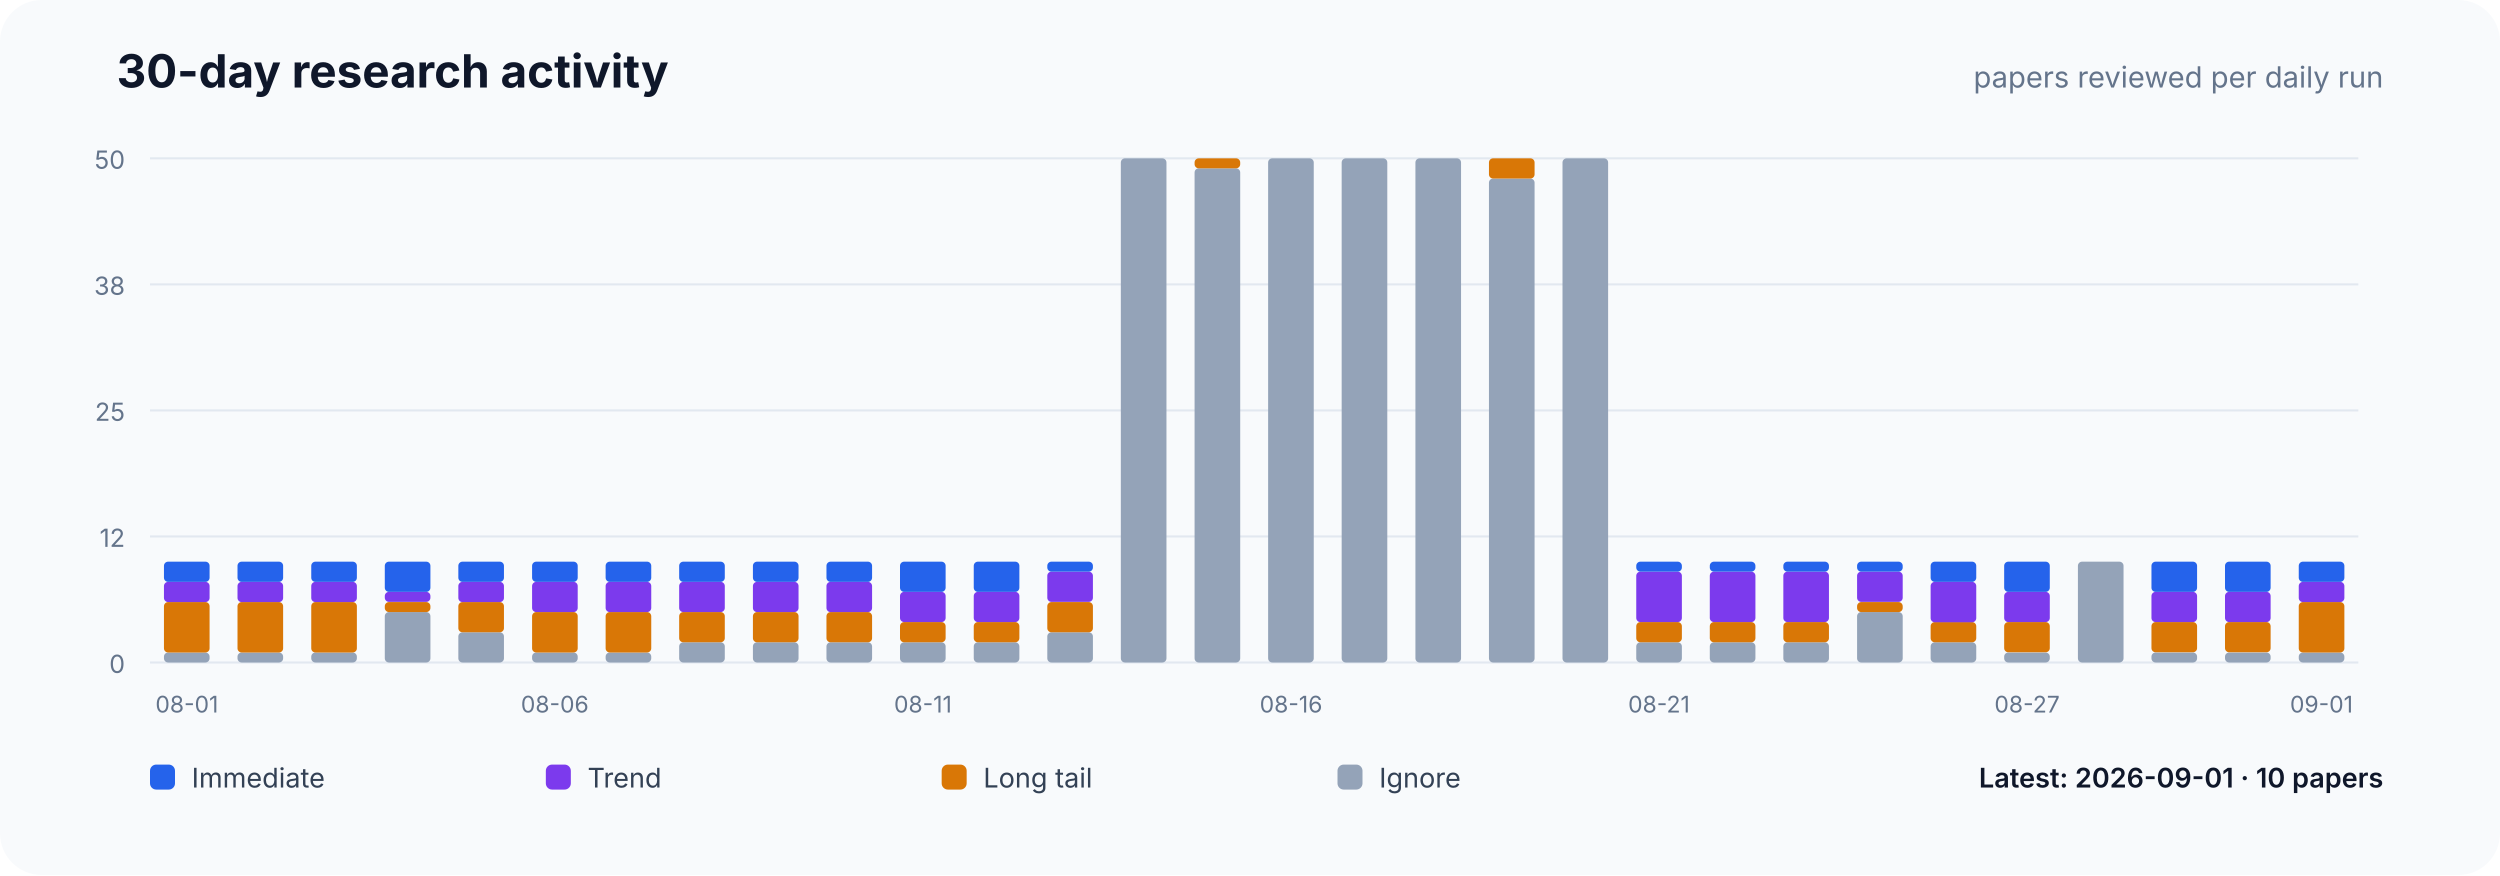
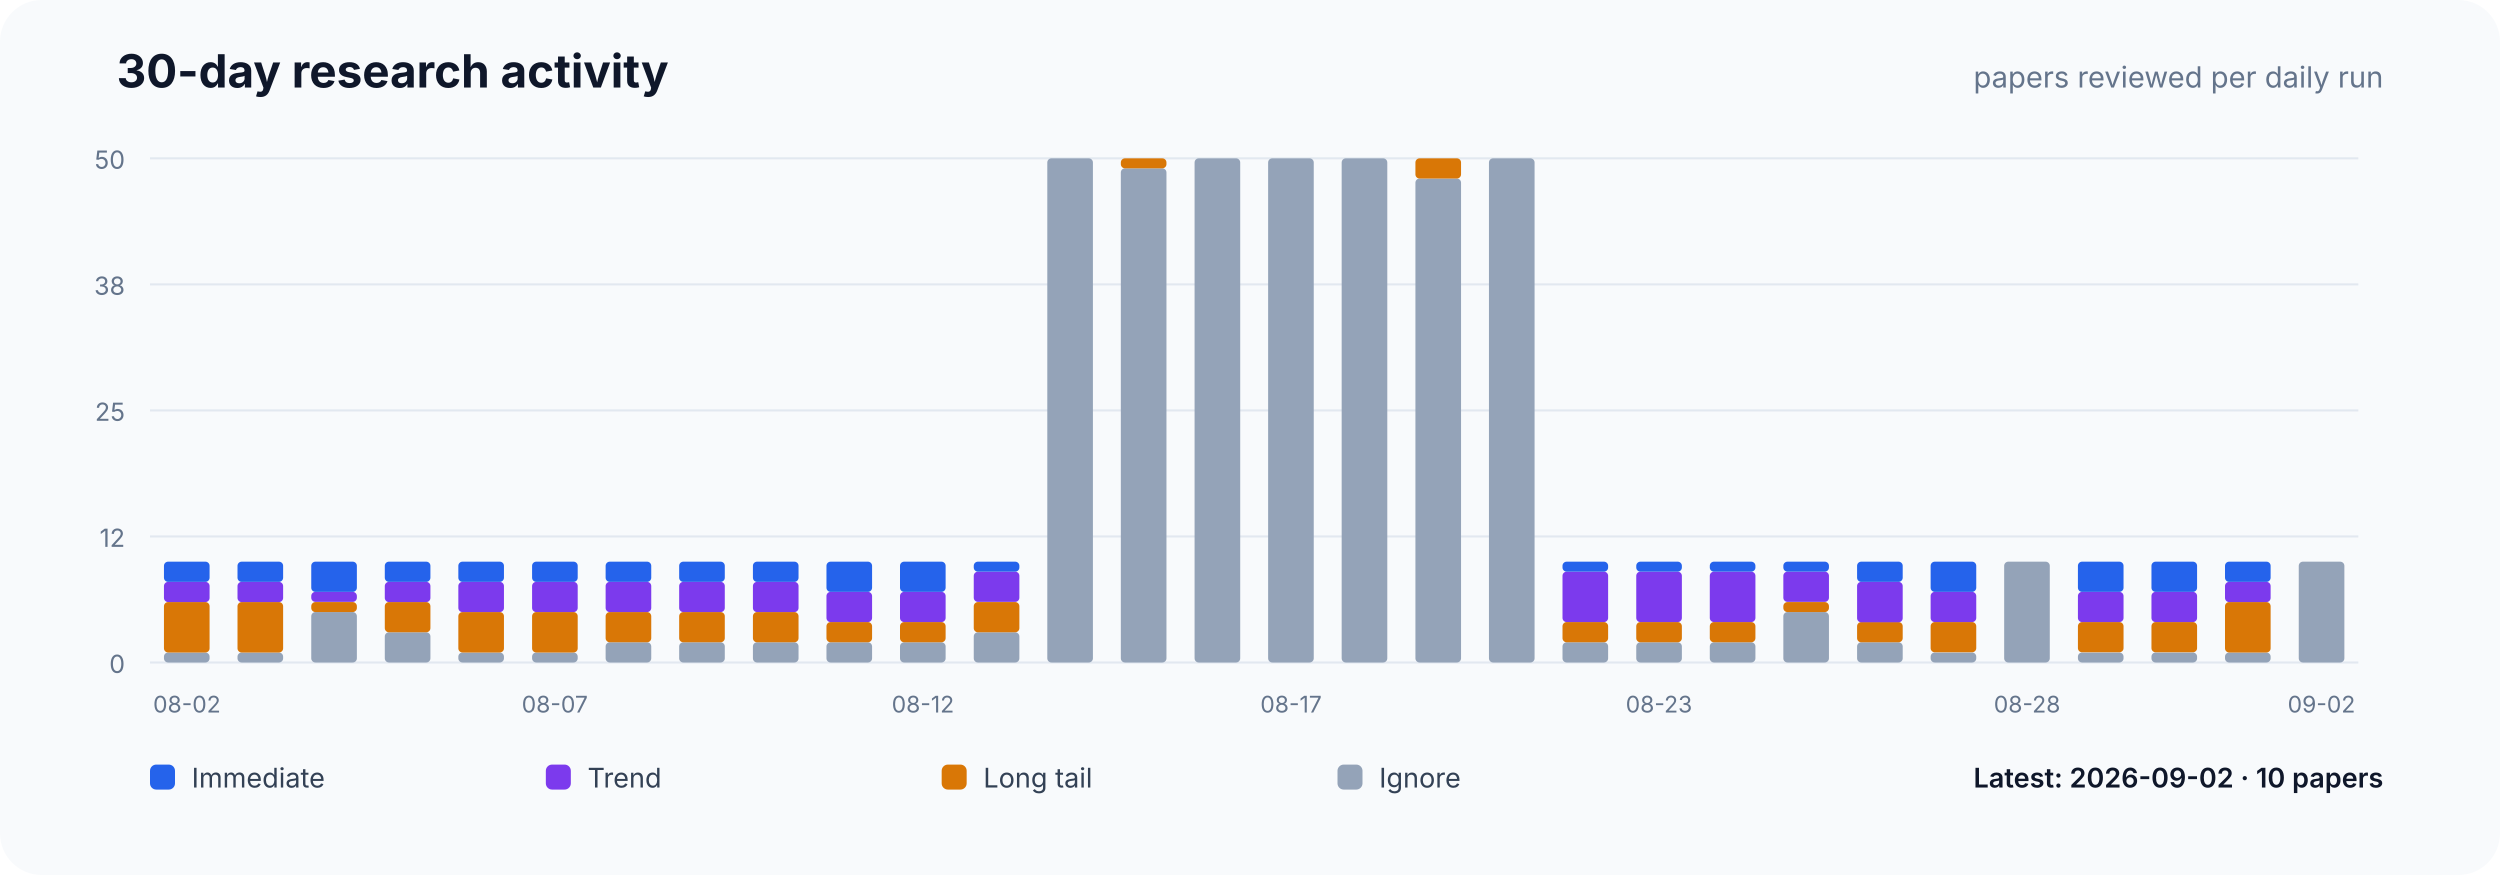
<svg xmlns="http://www.w3.org/2000/svg" width="1200" height="420" viewBox="0 0 1200 420" role="img" aria-labelledby="title desc">
  <rect width="1200" height="420" rx="20" fill="#f8fafc" />
  <text x="56" y="42" font-family="Inter,system-ui,sans-serif" font-size="22" font-weight="700" fill="#0f172a">30-day research activity</text>
  <text x="1144" y="42" text-anchor="end" font-family="Inter,system-ui,sans-serif" font-size="14" fill="#64748b">papers reviewed per daily run</text>
  <line x1="72" y1="318.0" x2="1132" y2="318.0" stroke="#e2e8f0" />
  <text x="60" y="323.0" text-anchor="end" font-family="Inter,system-ui,sans-serif" font-size="12" fill="#64748b">0</text>
  <line x1="72" y1="257.5" x2="1132" y2="257.5" stroke="#e2e8f0" />
  <text x="60" y="262.5" text-anchor="end" font-family="Inter,system-ui,sans-serif" font-size="12" fill="#64748b">12</text>
  <line x1="72" y1="197.0" x2="1132" y2="197.0" stroke="#e2e8f0" />
  <text x="60" y="202.0" text-anchor="end" font-family="Inter,system-ui,sans-serif" font-size="12" fill="#64748b">25</text>
  <line x1="72" y1="136.5" x2="1132" y2="136.5" stroke="#e2e8f0" />
  <text x="60" y="141.5" text-anchor="end" font-family="Inter,system-ui,sans-serif" font-size="12" fill="#64748b">38</text>
  <line x1="72" y1="76.0" x2="1132" y2="76.0" stroke="#e2e8f0" />
  <text x="60" y="81.0" text-anchor="end" font-family="Inter,system-ui,sans-serif" font-size="12" fill="#64748b">50</text>
  <rect x="78.7" y="313.2" width="21.9" height="4.8" rx="2" fill="#94a3b8" />
  <rect x="78.7" y="289.0" width="21.9" height="24.2" rx="2" fill="#d97706" />
  <rect x="78.7" y="279.3" width="21.9" height="9.7" rx="2" fill="#7c3aed" />
  <rect x="78.7" y="269.6" width="21.9" height="9.7" rx="2" fill="#2563eb" />
-   <text x="89.7" y="342" text-anchor="middle" font-family="Inter,system-ui,sans-serif" font-size="11" fill="#64748b">08-01</text>
+   <text x="89.7" y="342" text-anchor="middle" font-family="Inter,system-ui,sans-serif" font-size="11" fill="#64748b">08-02</text>
  <rect x="114.0" y="313.2" width="21.9" height="4.8" rx="2" fill="#94a3b8" />
  <rect x="114.0" y="289.0" width="21.9" height="24.2" rx="2" fill="#d97706" />
  <rect x="114.0" y="279.3" width="21.9" height="9.7" rx="2" fill="#7c3aed" />
  <rect x="114.0" y="269.6" width="21.9" height="9.7" rx="2" fill="#2563eb" />
-   <rect x="149.4" y="313.2" width="21.9" height="4.8" rx="2" fill="#94a3b8" />
-   <rect x="149.4" y="289.0" width="21.9" height="24.2" rx="2" fill="#d97706" />
-   <rect x="149.4" y="279.3" width="21.9" height="9.7" rx="2" fill="#7c3aed" />
-   <rect x="149.4" y="269.6" width="21.9" height="9.7" rx="2" fill="#2563eb" />
-   <rect x="184.7" y="293.8" width="21.9" height="24.2" rx="2" fill="#94a3b8" />
-   <rect x="184.7" y="289.0" width="21.9" height="4.8" rx="2" fill="#d97706" />
-   <rect x="184.7" y="284.1" width="21.9" height="4.8" rx="2" fill="#7c3aed" />
-   <rect x="184.7" y="269.6" width="21.9" height="14.5" rx="2" fill="#2563eb" />
-   <rect x="220.0" y="303.5" width="21.9" height="14.5" rx="2" fill="#94a3b8" />
-   <rect x="220.0" y="289.0" width="21.9" height="14.5" rx="2" fill="#d97706" />
-   <rect x="220.0" y="279.3" width="21.9" height="9.7" rx="2" fill="#7c3aed" />
+   <rect x="149.4" y="293.8" width="21.9" height="24.2" rx="2" fill="#94a3b8" />
+   <rect x="149.4" y="289.0" width="21.9" height="4.8" rx="2" fill="#d97706" />
+   <rect x="149.4" y="284.1" width="21.9" height="4.8" rx="2" fill="#7c3aed" />
+   <rect x="149.4" y="269.6" width="21.9" height="14.5" rx="2" fill="#2563eb" />
+   <rect x="184.7" y="303.5" width="21.9" height="14.5" rx="2" fill="#94a3b8" />
+   <rect x="184.7" y="289.0" width="21.9" height="14.5" rx="2" fill="#d97706" />
+   <rect x="184.7" y="279.3" width="21.9" height="9.7" rx="2" fill="#7c3aed" />
+   <rect x="184.7" y="269.6" width="21.9" height="9.7" rx="2" fill="#2563eb" />
+   <rect x="220.0" y="313.2" width="21.9" height="4.8" rx="2" fill="#94a3b8" />
+   <rect x="220.0" y="293.8" width="21.9" height="19.4" rx="2" fill="#d97706" />
+   <rect x="220.0" y="279.3" width="21.9" height="14.5" rx="2" fill="#7c3aed" />
  <rect x="220.0" y="269.6" width="21.9" height="9.7" rx="2" fill="#2563eb" />
  <rect x="255.4" y="313.2" width="21.9" height="4.8" rx="2" fill="#94a3b8" />
  <rect x="255.4" y="293.8" width="21.9" height="19.4" rx="2" fill="#d97706" />
  <rect x="255.4" y="279.3" width="21.9" height="14.5" rx="2" fill="#7c3aed" />
  <rect x="255.4" y="269.6" width="21.9" height="9.7" rx="2" fill="#2563eb" />
-   <text x="266.3" y="342" text-anchor="middle" font-family="Inter,system-ui,sans-serif" font-size="11" fill="#64748b">08-06</text>
-   <rect x="290.7" y="313.2" width="21.9" height="4.8" rx="2" fill="#94a3b8" />
-   <rect x="290.7" y="293.8" width="21.9" height="19.4" rx="2" fill="#d97706" />
+   <text x="266.3" y="342" text-anchor="middle" font-family="Inter,system-ui,sans-serif" font-size="11" fill="#64748b">08-07</text>
+   <rect x="290.7" y="308.3" width="21.9" height="9.7" rx="2" fill="#94a3b8" />
+   <rect x="290.7" y="293.8" width="21.9" height="14.5" rx="2" fill="#d97706" />
  <rect x="290.7" y="279.3" width="21.9" height="14.5" rx="2" fill="#7c3aed" />
  <rect x="290.7" y="269.6" width="21.9" height="9.7" rx="2" fill="#2563eb" />
  <rect x="326.0" y="308.3" width="21.9" height="9.7" rx="2" fill="#94a3b8" />
  <rect x="326.0" y="293.8" width="21.9" height="14.5" rx="2" fill="#d97706" />
  <rect x="326.0" y="279.3" width="21.9" height="14.5" rx="2" fill="#7c3aed" />
  <rect x="326.0" y="269.6" width="21.9" height="9.7" rx="2" fill="#2563eb" />
  <rect x="361.4" y="308.3" width="21.9" height="9.7" rx="2" fill="#94a3b8" />
  <rect x="361.4" y="293.8" width="21.9" height="14.5" rx="2" fill="#d97706" />
  <rect x="361.4" y="279.3" width="21.9" height="14.5" rx="2" fill="#7c3aed" />
  <rect x="361.4" y="269.6" width="21.9" height="9.7" rx="2" fill="#2563eb" />
  <rect x="396.7" y="308.3" width="21.9" height="9.7" rx="2" fill="#94a3b8" />
-   <rect x="396.7" y="293.8" width="21.9" height="14.5" rx="2" fill="#d97706" />
-   <rect x="396.7" y="279.3" width="21.9" height="14.5" rx="2" fill="#7c3aed" />
-   <rect x="396.7" y="269.6" width="21.9" height="9.7" rx="2" fill="#2563eb" />
+   <rect x="396.7" y="298.6" width="21.9" height="9.7" rx="2" fill="#d97706" />
+   <rect x="396.7" y="284.1" width="21.9" height="14.5" rx="2" fill="#7c3aed" />
+   <rect x="396.7" y="269.6" width="21.9" height="14.5" rx="2" fill="#2563eb" />
  <rect x="432.0" y="308.3" width="21.9" height="9.7" rx="2" fill="#94a3b8" />
  <rect x="432.0" y="298.6" width="21.9" height="9.7" rx="2" fill="#d97706" />
  <rect x="432.0" y="284.1" width="21.9" height="14.5" rx="2" fill="#7c3aed" />
  <rect x="432.0" y="269.6" width="21.9" height="14.5" rx="2" fill="#2563eb" />
-   <text x="443.0" y="342" text-anchor="middle" font-family="Inter,system-ui,sans-serif" font-size="11" fill="#64748b">08-11</text>
-   <rect x="467.4" y="308.3" width="21.9" height="9.7" rx="2" fill="#94a3b8" />
-   <rect x="467.4" y="298.6" width="21.9" height="9.7" rx="2" fill="#d97706" />
-   <rect x="467.4" y="284.1" width="21.9" height="14.5" rx="2" fill="#7c3aed" />
-   <rect x="467.4" y="269.6" width="21.9" height="14.5" rx="2" fill="#2563eb" />
-   <rect x="502.7" y="303.5" width="21.9" height="14.5" rx="2" fill="#94a3b8" />
-   <rect x="502.7" y="289.0" width="21.9" height="14.5" rx="2" fill="#d97706" />
-   <rect x="502.7" y="274.4" width="21.9" height="14.5" rx="2" fill="#7c3aed" />
-   <rect x="502.7" y="269.6" width="21.9" height="4.8" rx="2" fill="#2563eb" />
-   <rect x="538.0" y="76.0" width="21.9" height="242.0" rx="2" fill="#94a3b8" />
-   <rect x="538.0" y="76.0" width="21.9" height="0.0" rx="2" fill="#d97706" />
+   <text x="443.0" y="342" text-anchor="middle" font-family="Inter,system-ui,sans-serif" font-size="11" fill="#64748b">08-12</text>
+   <rect x="467.4" y="303.5" width="21.9" height="14.5" rx="2" fill="#94a3b8" />
+   <rect x="467.4" y="289.0" width="21.9" height="14.5" rx="2" fill="#d97706" />
+   <rect x="467.4" y="274.4" width="21.9" height="14.5" rx="2" fill="#7c3aed" />
+   <rect x="467.4" y="269.6" width="21.9" height="4.8" rx="2" fill="#2563eb" />
+   <rect x="502.7" y="76.0" width="21.9" height="242.0" rx="2" fill="#94a3b8" />
+   <rect x="502.7" y="76.0" width="21.9" height="0.0" rx="2" fill="#d97706" />
+   <rect x="502.7" y="76.0" width="21.9" height="0.0" rx="2" fill="#7c3aed" />
+   <rect x="502.7" y="76.0" width="21.9" height="0.0" rx="2" fill="#2563eb" />
+   <rect x="538.0" y="80.8" width="21.9" height="237.2" rx="2" fill="#94a3b8" />
+   <rect x="538.0" y="76.0" width="21.9" height="4.8" rx="2" fill="#d97706" />
  <rect x="538.0" y="76.0" width="21.9" height="0.0" rx="2" fill="#7c3aed" />
  <rect x="538.0" y="76.0" width="21.9" height="0.0" rx="2" fill="#2563eb" />
-   <rect x="573.4" y="80.8" width="21.9" height="237.2" rx="2" fill="#94a3b8" />
-   <rect x="573.4" y="76.0" width="21.9" height="4.8" rx="2" fill="#d97706" />
+   <rect x="573.4" y="76.0" width="21.9" height="242.0" rx="2" fill="#94a3b8" />
+   <rect x="573.4" y="76.0" width="21.9" height="0.0" rx="2" fill="#d97706" />
  <rect x="573.4" y="76.0" width="21.9" height="0.0" rx="2" fill="#7c3aed" />
  <rect x="573.4" y="76.0" width="21.9" height="0.0" rx="2" fill="#2563eb" />
  <rect x="608.7" y="76.0" width="21.9" height="242.0" rx="2" fill="#94a3b8" />
  <rect x="608.7" y="76.0" width="21.9" height="0.0" rx="2" fill="#d97706" />
  <rect x="608.7" y="76.0" width="21.9" height="0.0" rx="2" fill="#7c3aed" />
  <rect x="608.7" y="76.0" width="21.9" height="0.0" rx="2" fill="#2563eb" />
-   <text x="619.7" y="342" text-anchor="middle" font-family="Inter,system-ui,sans-serif" font-size="11" fill="#64748b">08-16</text>
+   <text x="619.7" y="342" text-anchor="middle" font-family="Inter,system-ui,sans-serif" font-size="11" fill="#64748b">08-17</text>
  <rect x="644.0" y="76.0" width="21.9" height="242.0" rx="2" fill="#94a3b8" />
  <rect x="644.0" y="76.0" width="21.9" height="0.0" rx="2" fill="#d97706" />
  <rect x="644.0" y="76.0" width="21.9" height="0.0" rx="2" fill="#7c3aed" />
  <rect x="644.0" y="76.0" width="21.9" height="0.0" rx="2" fill="#2563eb" />
-   <rect x="679.4" y="76.0" width="21.9" height="242.0" rx="2" fill="#94a3b8" />
-   <rect x="679.4" y="76.0" width="21.9" height="0.0" rx="2" fill="#d97706" />
+   <rect x="679.4" y="85.7" width="21.9" height="232.3" rx="2" fill="#94a3b8" />
+   <rect x="679.4" y="76.0" width="21.9" height="9.7" rx="2" fill="#d97706" />
  <rect x="679.4" y="76.0" width="21.9" height="0.0" rx="2" fill="#7c3aed" />
  <rect x="679.4" y="76.0" width="21.9" height="0.0" rx="2" fill="#2563eb" />
-   <rect x="714.7" y="85.7" width="21.9" height="232.3" rx="2" fill="#94a3b8" />
-   <rect x="714.7" y="76.0" width="21.9" height="9.7" rx="2" fill="#d97706" />
+   <rect x="714.7" y="76.0" width="21.9" height="242.0" rx="2" fill="#94a3b8" />
+   <rect x="714.7" y="76.0" width="21.9" height="0.0" rx="2" fill="#d97706" />
  <rect x="714.7" y="76.0" width="21.9" height="0.0" rx="2" fill="#7c3aed" />
  <rect x="714.7" y="76.0" width="21.9" height="0.0" rx="2" fill="#2563eb" />
-   <rect x="750.0" y="76.0" width="21.9" height="242.0" rx="2" fill="#94a3b8" />
-   <rect x="750.0" y="76.0" width="21.9" height="0.0" rx="2" fill="#d97706" />
-   <rect x="750.0" y="76.0" width="21.9" height="0.0" rx="2" fill="#7c3aed" />
-   <rect x="750.0" y="76.0" width="21.9" height="0.0" rx="2" fill="#2563eb" />
+   <rect x="750.0" y="308.3" width="21.9" height="9.7" rx="2" fill="#94a3b8" />
+   <rect x="750.0" y="298.6" width="21.9" height="9.7" rx="2" fill="#d97706" />
+   <rect x="750.0" y="274.4" width="21.9" height="24.2" rx="2" fill="#7c3aed" />
+   <rect x="750.0" y="269.6" width="21.9" height="4.8" rx="2" fill="#2563eb" />
  <rect x="785.4" y="308.3" width="21.9" height="9.7" rx="2" fill="#94a3b8" />
  <rect x="785.4" y="298.6" width="21.9" height="9.7" rx="2" fill="#d97706" />
  <rect x="785.4" y="274.4" width="21.9" height="24.2" rx="2" fill="#7c3aed" />
  <rect x="785.4" y="269.6" width="21.9" height="4.8" rx="2" fill="#2563eb" />
-   <text x="796.3" y="342" text-anchor="middle" font-family="Inter,system-ui,sans-serif" font-size="11" fill="#64748b">08-21</text>
+   <text x="796.3" y="342" text-anchor="middle" font-family="Inter,system-ui,sans-serif" font-size="11" fill="#64748b">08-23</text>
  <rect x="820.7" y="308.3" width="21.9" height="9.7" rx="2" fill="#94a3b8" />
  <rect x="820.7" y="298.6" width="21.9" height="9.7" rx="2" fill="#d97706" />
  <rect x="820.7" y="274.4" width="21.9" height="24.2" rx="2" fill="#7c3aed" />
  <rect x="820.7" y="269.6" width="21.9" height="4.8" rx="2" fill="#2563eb" />
-   <rect x="856.0" y="308.3" width="21.9" height="9.7" rx="2" fill="#94a3b8" />
-   <rect x="856.0" y="298.6" width="21.9" height="9.7" rx="2" fill="#d97706" />
-   <rect x="856.0" y="274.4" width="21.9" height="24.2" rx="2" fill="#7c3aed" />
+   <rect x="856.0" y="293.8" width="21.9" height="24.2" rx="2" fill="#94a3b8" />
+   <rect x="856.0" y="289.0" width="21.9" height="4.8" rx="2" fill="#d97706" />
+   <rect x="856.0" y="274.4" width="21.9" height="14.5" rx="2" fill="#7c3aed" />
  <rect x="856.0" y="269.6" width="21.9" height="4.8" rx="2" fill="#2563eb" />
-   <rect x="891.4" y="293.8" width="21.9" height="24.2" rx="2" fill="#94a3b8" />
-   <rect x="891.4" y="289.0" width="21.9" height="4.8" rx="2" fill="#d97706" />
-   <rect x="891.4" y="274.4" width="21.9" height="14.5" rx="2" fill="#7c3aed" />
-   <rect x="891.4" y="269.6" width="21.9" height="4.8" rx="2" fill="#2563eb" />
-   <rect x="926.7" y="308.3" width="21.9" height="9.7" rx="2" fill="#94a3b8" />
-   <rect x="926.7" y="298.6" width="21.9" height="9.7" rx="2" fill="#d97706" />
-   <rect x="926.7" y="279.3" width="21.9" height="19.4" rx="2" fill="#7c3aed" />
-   <rect x="926.7" y="269.6" width="21.9" height="9.7" rx="2" fill="#2563eb" />
-   <rect x="962.0" y="313.2" width="21.9" height="4.8" rx="2" fill="#94a3b8" />
-   <rect x="962.0" y="298.6" width="21.9" height="14.5" rx="2" fill="#d97706" />
-   <rect x="962.0" y="284.1" width="21.9" height="14.5" rx="2" fill="#7c3aed" />
-   <rect x="962.0" y="269.6" width="21.9" height="14.5" rx="2" fill="#2563eb" />
-   <text x="973.0" y="342" text-anchor="middle" font-family="Inter,system-ui,sans-serif" font-size="11" fill="#64748b">08-27</text>
-   <rect x="997.4" y="269.6" width="21.9" height="48.4" rx="2" fill="#94a3b8" />
-   <rect x="997.4" y="269.6" width="21.9" height="0.0" rx="2" fill="#d97706" />
-   <rect x="997.4" y="269.6" width="21.9" height="0.0" rx="2" fill="#7c3aed" />
-   <rect x="997.4" y="269.6" width="21.9" height="0.0" rx="2" fill="#2563eb" />
+   <rect x="891.4" y="308.3" width="21.9" height="9.7" rx="2" fill="#94a3b8" />
+   <rect x="891.4" y="298.6" width="21.9" height="9.7" rx="2" fill="#d97706" />
+   <rect x="891.4" y="279.3" width="21.9" height="19.4" rx="2" fill="#7c3aed" />
+   <rect x="891.4" y="269.6" width="21.9" height="9.7" rx="2" fill="#2563eb" />
+   <rect x="926.7" y="313.2" width="21.9" height="4.8" rx="2" fill="#94a3b8" />
+   <rect x="926.7" y="298.6" width="21.9" height="14.5" rx="2" fill="#d97706" />
+   <rect x="926.7" y="284.1" width="21.9" height="14.5" rx="2" fill="#7c3aed" />
+   <rect x="926.7" y="269.6" width="21.9" height="14.5" rx="2" fill="#2563eb" />
+   <rect x="962.0" y="269.6" width="21.9" height="48.4" rx="2" fill="#94a3b8" />
+   <rect x="962.0" y="269.6" width="21.9" height="0.0" rx="2" fill="#d97706" />
+   <rect x="962.0" y="269.6" width="21.9" height="0.0" rx="2" fill="#7c3aed" />
+   <rect x="962.0" y="269.6" width="21.9" height="0.0" rx="2" fill="#2563eb" />
+   <text x="973.0" y="342" text-anchor="middle" font-family="Inter,system-ui,sans-serif" font-size="11" fill="#64748b">08-28</text>
+   <rect x="997.4" y="313.2" width="21.9" height="4.8" rx="2" fill="#94a3b8" />
+   <rect x="997.4" y="298.6" width="21.9" height="14.5" rx="2" fill="#d97706" />
+   <rect x="997.4" y="284.1" width="21.9" height="14.5" rx="2" fill="#7c3aed" />
+   <rect x="997.4" y="269.6" width="21.9" height="14.5" rx="2" fill="#2563eb" />
  <rect x="1032.7" y="313.2" width="21.9" height="4.8" rx="2" fill="#94a3b8" />
  <rect x="1032.7" y="298.6" width="21.9" height="14.5" rx="2" fill="#d97706" />
  <rect x="1032.7" y="284.1" width="21.9" height="14.5" rx="2" fill="#7c3aed" />
  <rect x="1032.7" y="269.6" width="21.9" height="14.5" rx="2" fill="#2563eb" />
  <rect x="1068.0" y="313.2" width="21.9" height="4.8" rx="2" fill="#94a3b8" />
-   <rect x="1068.0" y="298.6" width="21.9" height="14.5" rx="2" fill="#d97706" />
-   <rect x="1068.0" y="284.1" width="21.9" height="14.5" rx="2" fill="#7c3aed" />
-   <rect x="1068.0" y="269.6" width="21.9" height="14.5" rx="2" fill="#2563eb" />
-   <rect x="1103.4" y="313.2" width="21.9" height="4.8" rx="2" fill="#94a3b8" />
-   <rect x="1103.4" y="289.0" width="21.9" height="24.2" rx="2" fill="#d97706" />
-   <rect x="1103.4" y="279.3" width="21.9" height="9.7" rx="2" fill="#7c3aed" />
-   <rect x="1103.4" y="269.6" width="21.9" height="9.7" rx="2" fill="#2563eb" />
-   <text x="1114.3" y="342" text-anchor="middle" font-family="Inter,system-ui,sans-serif" font-size="11" fill="#64748b">09-01</text>
+   <rect x="1068.0" y="289.0" width="21.9" height="24.2" rx="2" fill="#d97706" />
+   <rect x="1068.0" y="279.3" width="21.9" height="9.7" rx="2" fill="#7c3aed" />
+   <rect x="1068.0" y="269.6" width="21.9" height="9.7" rx="2" fill="#2563eb" />
+   <rect x="1103.4" y="269.6" width="21.9" height="48.4" rx="2" fill="#94a3b8" />
+   <rect x="1103.4" y="269.6" width="21.9" height="0.0" rx="2" fill="#d97706" />
+   <rect x="1103.4" y="269.6" width="21.9" height="0.0" rx="2" fill="#7c3aed" />
+   <rect x="1103.4" y="269.6" width="21.9" height="0.0" rx="2" fill="#2563eb" />
+   <text x="1114.3" y="342" text-anchor="middle" font-family="Inter,system-ui,sans-serif" font-size="11" fill="#64748b">09-02</text>
  <rect x="72" y="367" width="12" height="12" rx="3" fill="#2563eb" />
  <text x="92" y="378" font-family="Inter,system-ui,sans-serif" font-size="13" fill="#334155">Immediate</text>
  <rect x="262" y="367" width="12" height="12" rx="3" fill="#7c3aed" />
  <text x="282" y="378" font-family="Inter,system-ui,sans-serif" font-size="13" fill="#334155">Trend</text>
  <rect x="452" y="367" width="12" height="12" rx="3" fill="#d97706" />
  <text x="472" y="378" font-family="Inter,system-ui,sans-serif" font-size="13" fill="#334155">Long tail</text>
  <rect x="642" y="367" width="12" height="12" rx="3" fill="#94a3b8" />
  <text x="662" y="378" font-family="Inter,system-ui,sans-serif" font-size="13" fill="#334155">Ignore</text>
-   <text x="1144" y="378" text-anchor="end" font-family="Inter,system-ui,sans-serif" font-size="13" font-weight="600" fill="#0f172a">Latest: 2026-09-01 · 10 papers</text>
+   <text x="1144" y="378" text-anchor="end" font-family="Inter,system-ui,sans-serif" font-size="13" font-weight="600" fill="#0f172a">Latest: 2026-09-02 · 10 papers</text>
</svg>
